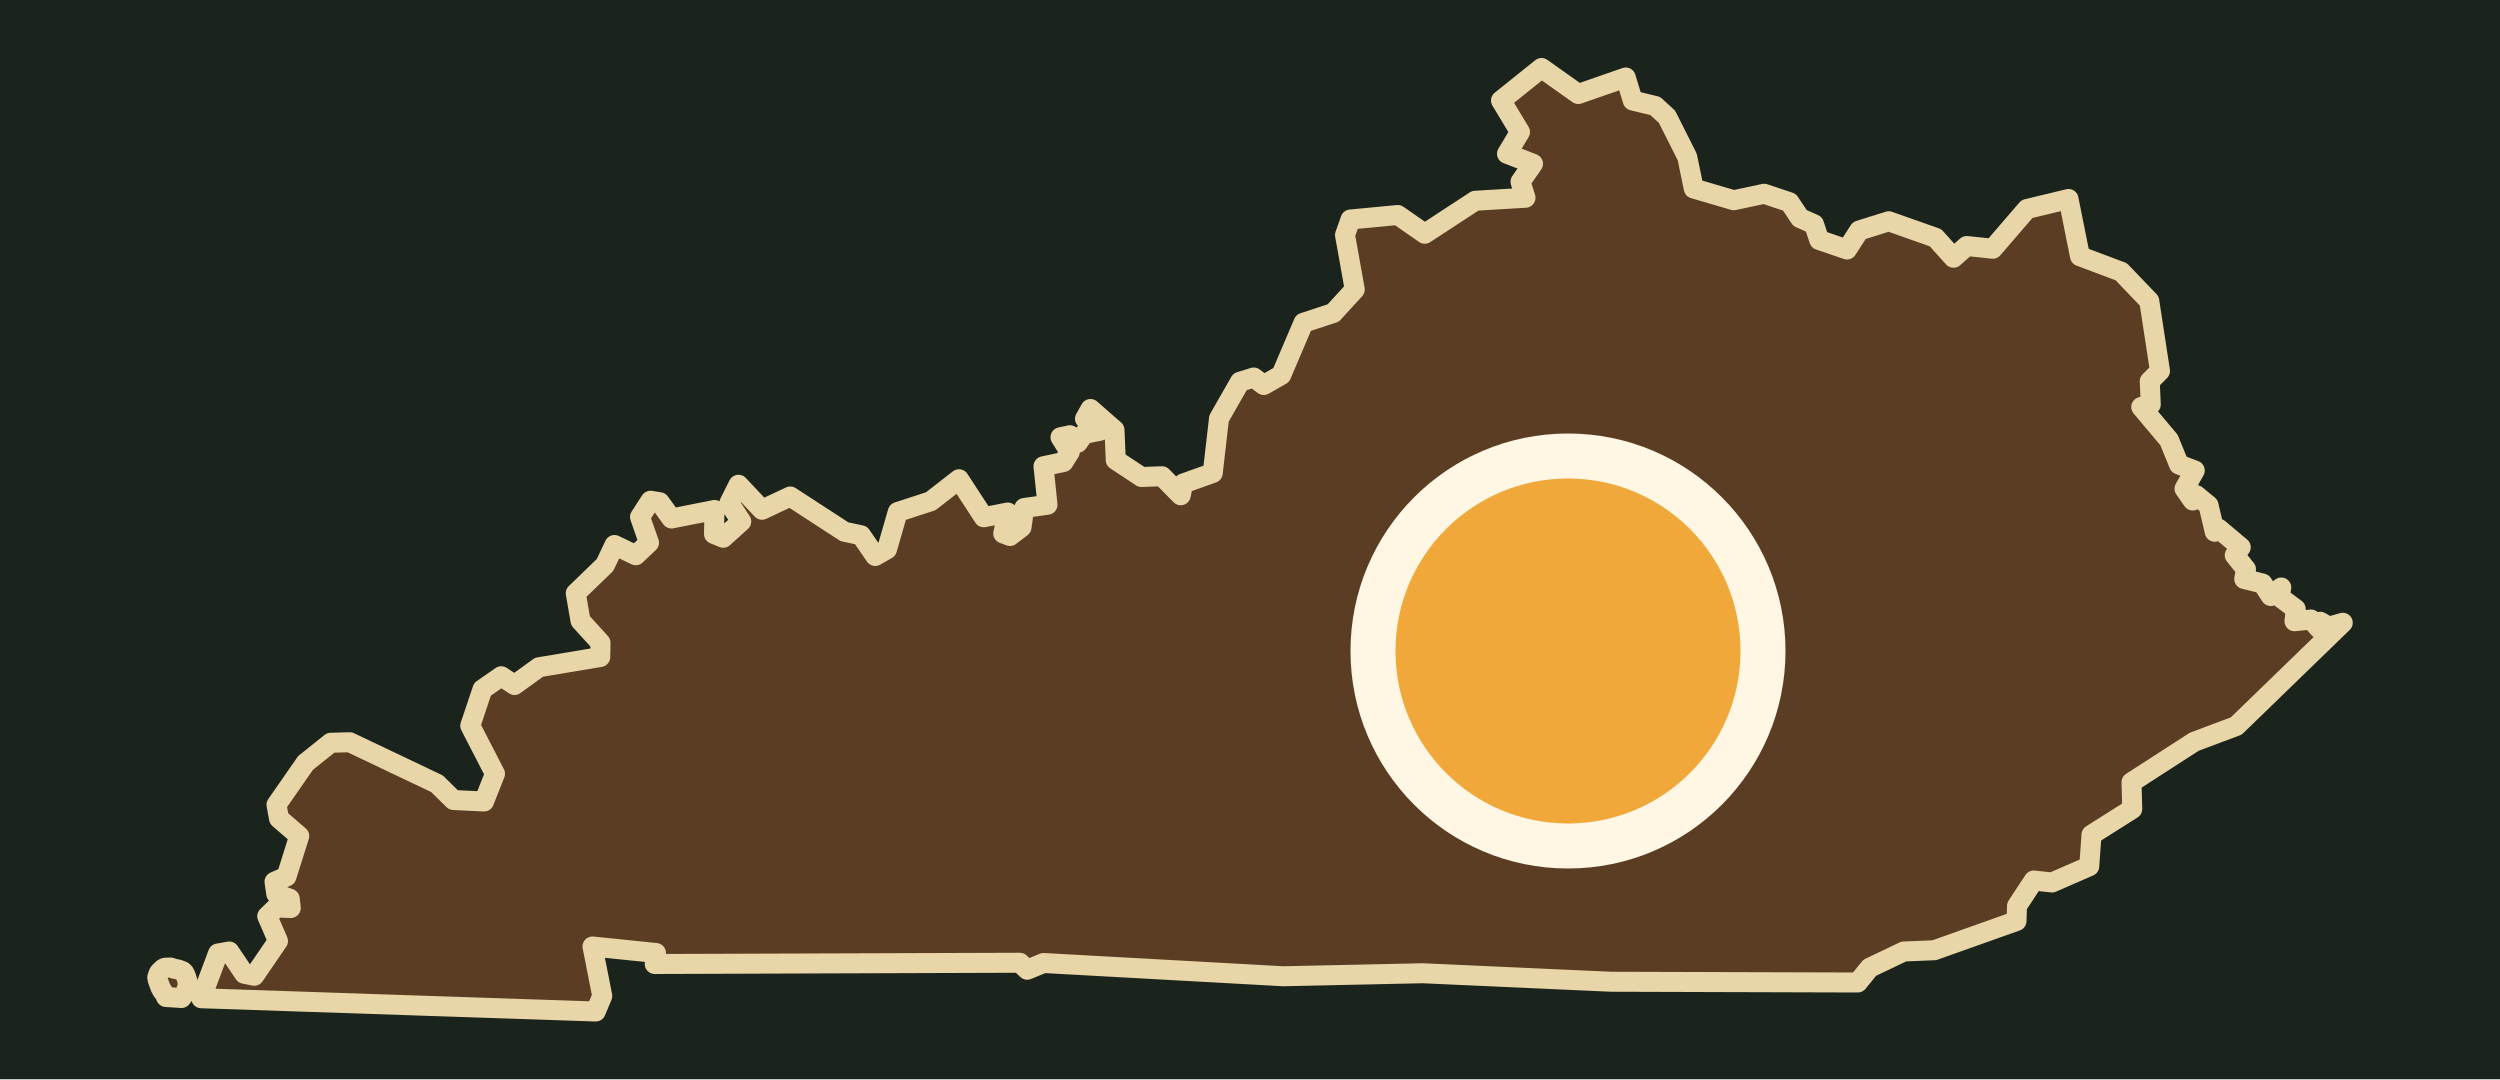
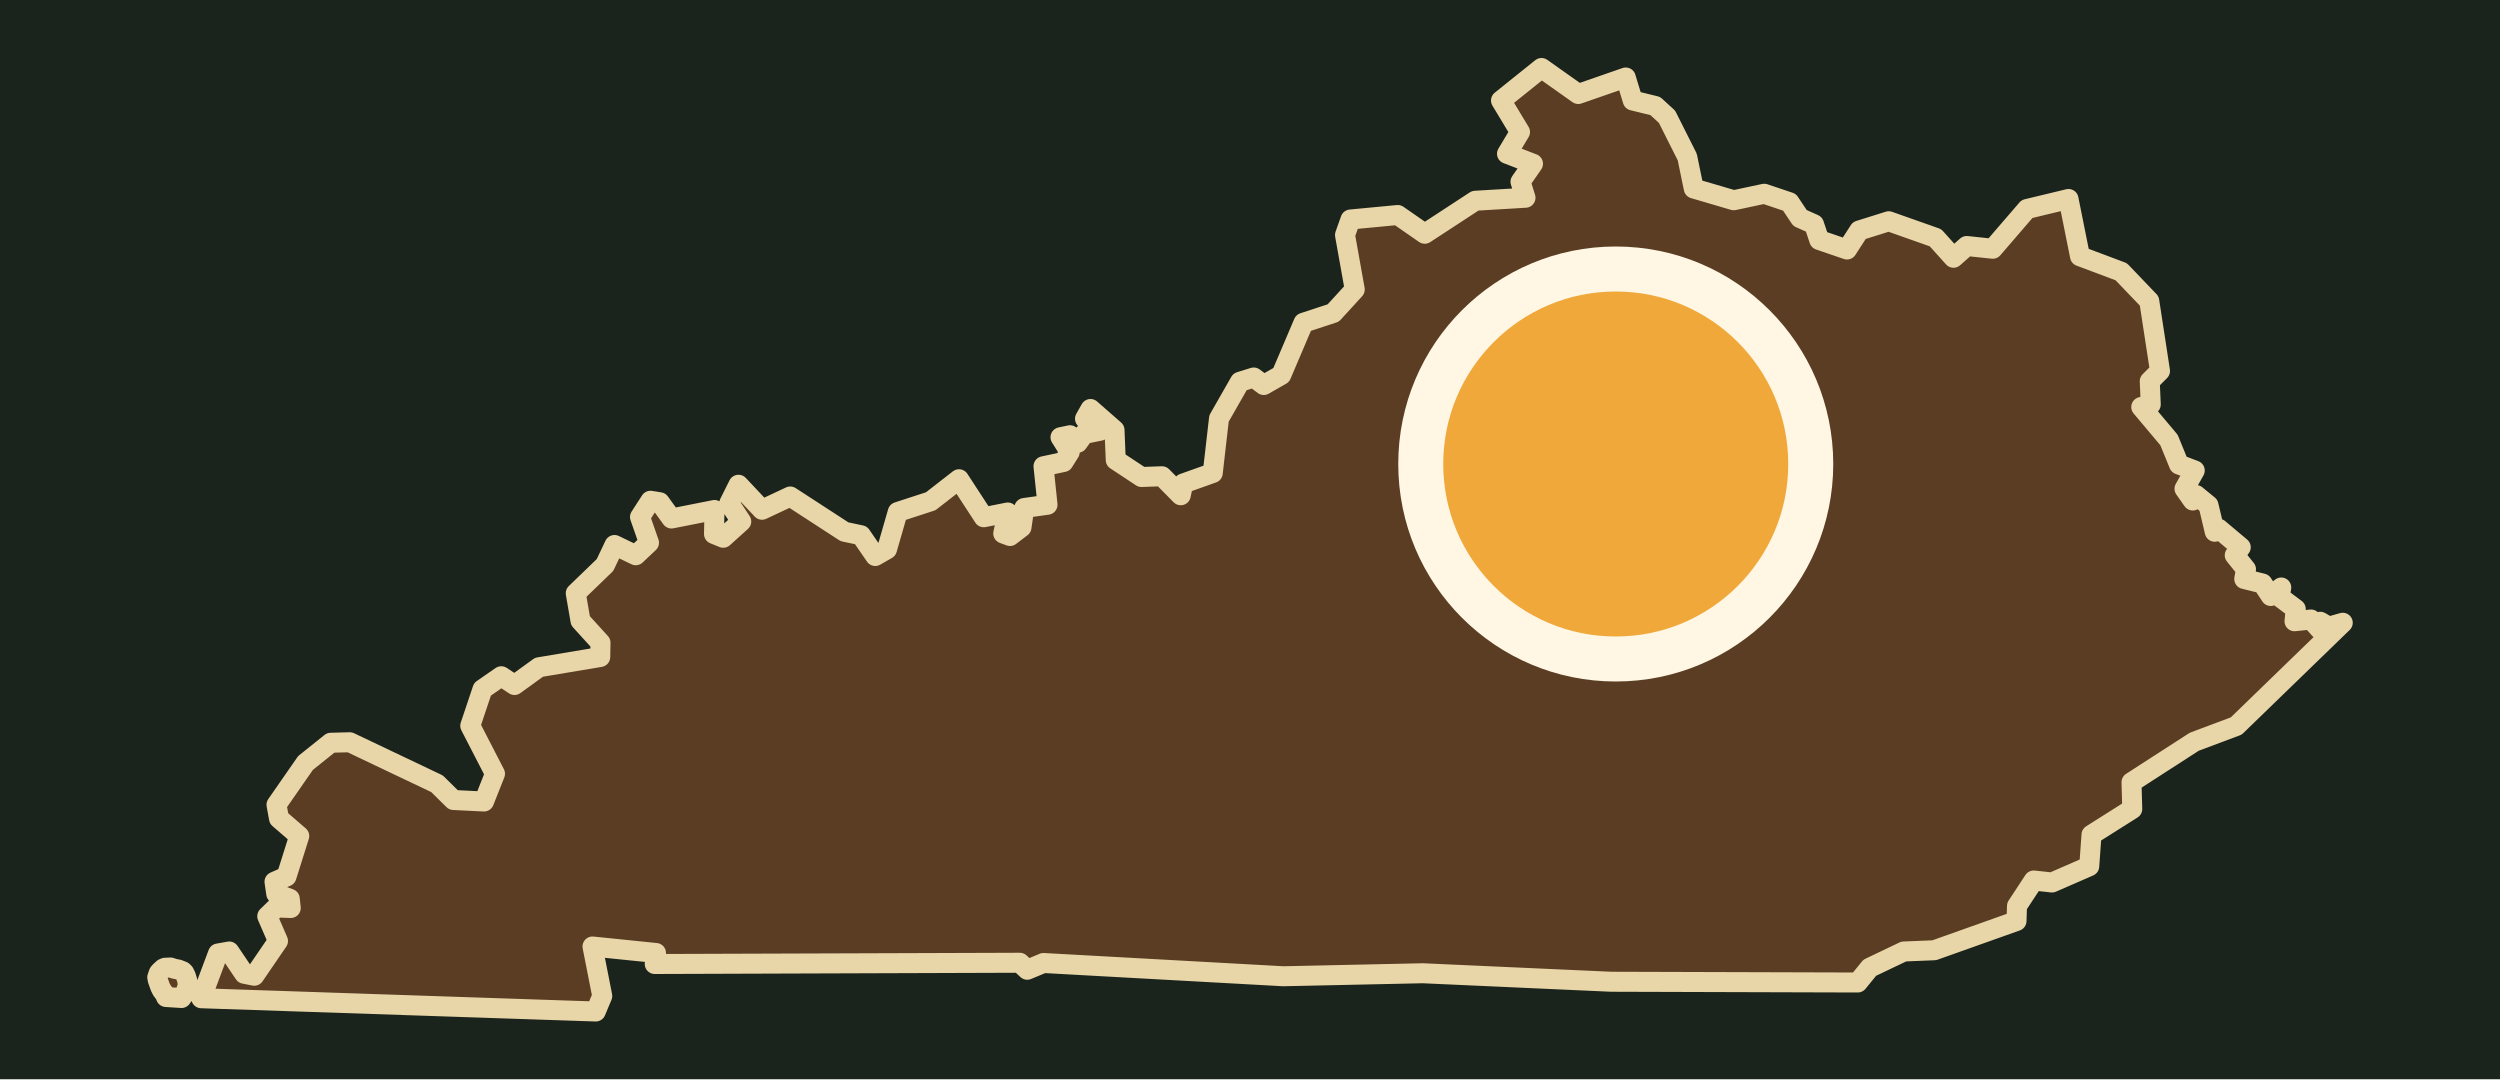
<svg xmlns="http://www.w3.org/2000/svg" viewBox="0 0 1000 431.7">
  <rect width="1000" height="431.7" fill="#1a241c" />
  <path fill="#5a3d22" stroke="#e8d5a8" stroke-width="8" stroke-linejoin="round" fill-rule="evenodd" d="M80.5 399.3L87.2 381.4L91.7 380.6L97.7 389.5L101.7 390.3L111.2 376.4L106.9 366.5L110.5 363.0L116.3 363.2L115.9 359.5L110.5 357.5L109.8 352.7L114.6 350.6L119.7 334.4L111.6 327.4L110.6 321.9L122.2 305.2L132.3 297.1L139.9 296.9L174.8 313.5L181.4 320.0L193.6 320.6L198.0 309.5L188.1 290.3L193.0 275.7L200.5 270.5L205.8 274.0L215.6 266.9L240.1 262.8L240.2 257.1L232.2 248.3L230.3 237.3L242.0 226.0L245.8 218.0L254.3 222.1L259.6 217.1L256.0 206.8L260.2 200.3L263.9 200.9L268.6 207.4L285.8 204.0L285.6 213.6L289.3 215.1L296.5 208.6L291.7 201.3L295.4 193.9L304.8 203.9L316.1 198.6L337.8 212.7L344.4 214.1L350.1 222.4L354.8 219.7L359.1 204.8L372.3 200.5L383.6 191.7L393.5 206.9L403.1 205.0L401.3 213.4L404.0 214.4L408.6 210.9L409.7 203.2L419.0 201.9L417.4 186.5L425.4 184.8L427.9 180.8L424.2 174.9L428.0 174.1L431.1 177.1L433.6 173.6L440.0 172.3L434.0 167.5L436.2 163.6L445.8 172.0L446.3 184.0L456.6 190.8L464.8 190.5L472.3 198.1L473.3 193.4L485.1 189.2L487.6 167.4L496.0 152.7L501.5 151.0L505.5 154.0L512.5 150.0L521.4 129.1L533.3 125.2L541.9 115.8L538.0 94.0L540.2 87.8L559.1 86.0L569.9 93.5L590.1 80.3L610.2 79.1L608.2 72.7L613.2 65.5L602.8 61.5L608.0 52.8L600.4 40.2L616.6 27.2L631.3 37.6L650.3 31.0L653.1 40.2L662.1 42.4L666.8 46.7L674.9 62.8L677.5 75.4L693.5 80.1L705.7 77.5L715.8 80.9L720.0 87.2L725.6 89.7L727.7 96.0L738.8 99.8L743.7 92.2L755.5 88.5L774.2 95.1L781.4 103.1L786.7 98.4L797.1 99.5L810.8 83.6L827.4 79.6L832.0 102.5L848.5 108.7L859.7 120.4L864.0 148.4L859.9 152.5L860.3 161.8L856.5 162.8L867.6 176.0L871.6 185.8L877.9 188.2L873.8 195.5L877.1 200.2L878.4 198.0L883.4 202.1L885.9 212.7L887.5 211.5L896.3 218.9L893.9 222.1L898.4 227.7L897.7 231.6L905.0 233.4L908.3 238.4L912.5 235.0L911.9 238.8L918.3 243.6L917.8 248.5L924.4 247.8L927.8 251.6L928.1 248.7L931.5 250.7L937.1 249.1L894.5 290.4L877.7 296.7L852.6 312.9L852.9 323.6L836.6 333.9L835.7 346.5L820.8 353.0L813.5 352.2L806.8 362.4L806.6 368.4L773.7 380.1L761.5 380.6L747.9 387.1L743.1 393.0L644.5 392.7L569.1 389.3L513.3 390.5L417.4 385.2L410.9 387.9L407.9 385.1L261.9 385.6L262.4 381.2L237.0 378.6L240.9 398.4L238.3 404.6L80.5 399.3ZM62.9 390.9L63.5 389.2L64.0 388.6L65.3 387.4L66.0 387.1L68.2 387.0L69.7 387.5L71.3 387.8L73.1 388.5L73.7 389.1L74.3 390.3L74.9 392.2L75.1 393.7L75.0 394.6L74.2 396.9L72.6 399.2L66.4 398.8L66.0 397.8L64.7 396.0L64.1 394.8L63.1 392.0L62.9 390.9Z" />
-   <circle cx="627.2" cy="260.4" r="78" fill="#f0a83a" stroke="#fff6e4" stroke-width="18" />
+   <circle cx="646.3" cy="185.6" r="78" fill="#f0a83a" stroke="#fff6e4" stroke-width="18" />
</svg>
